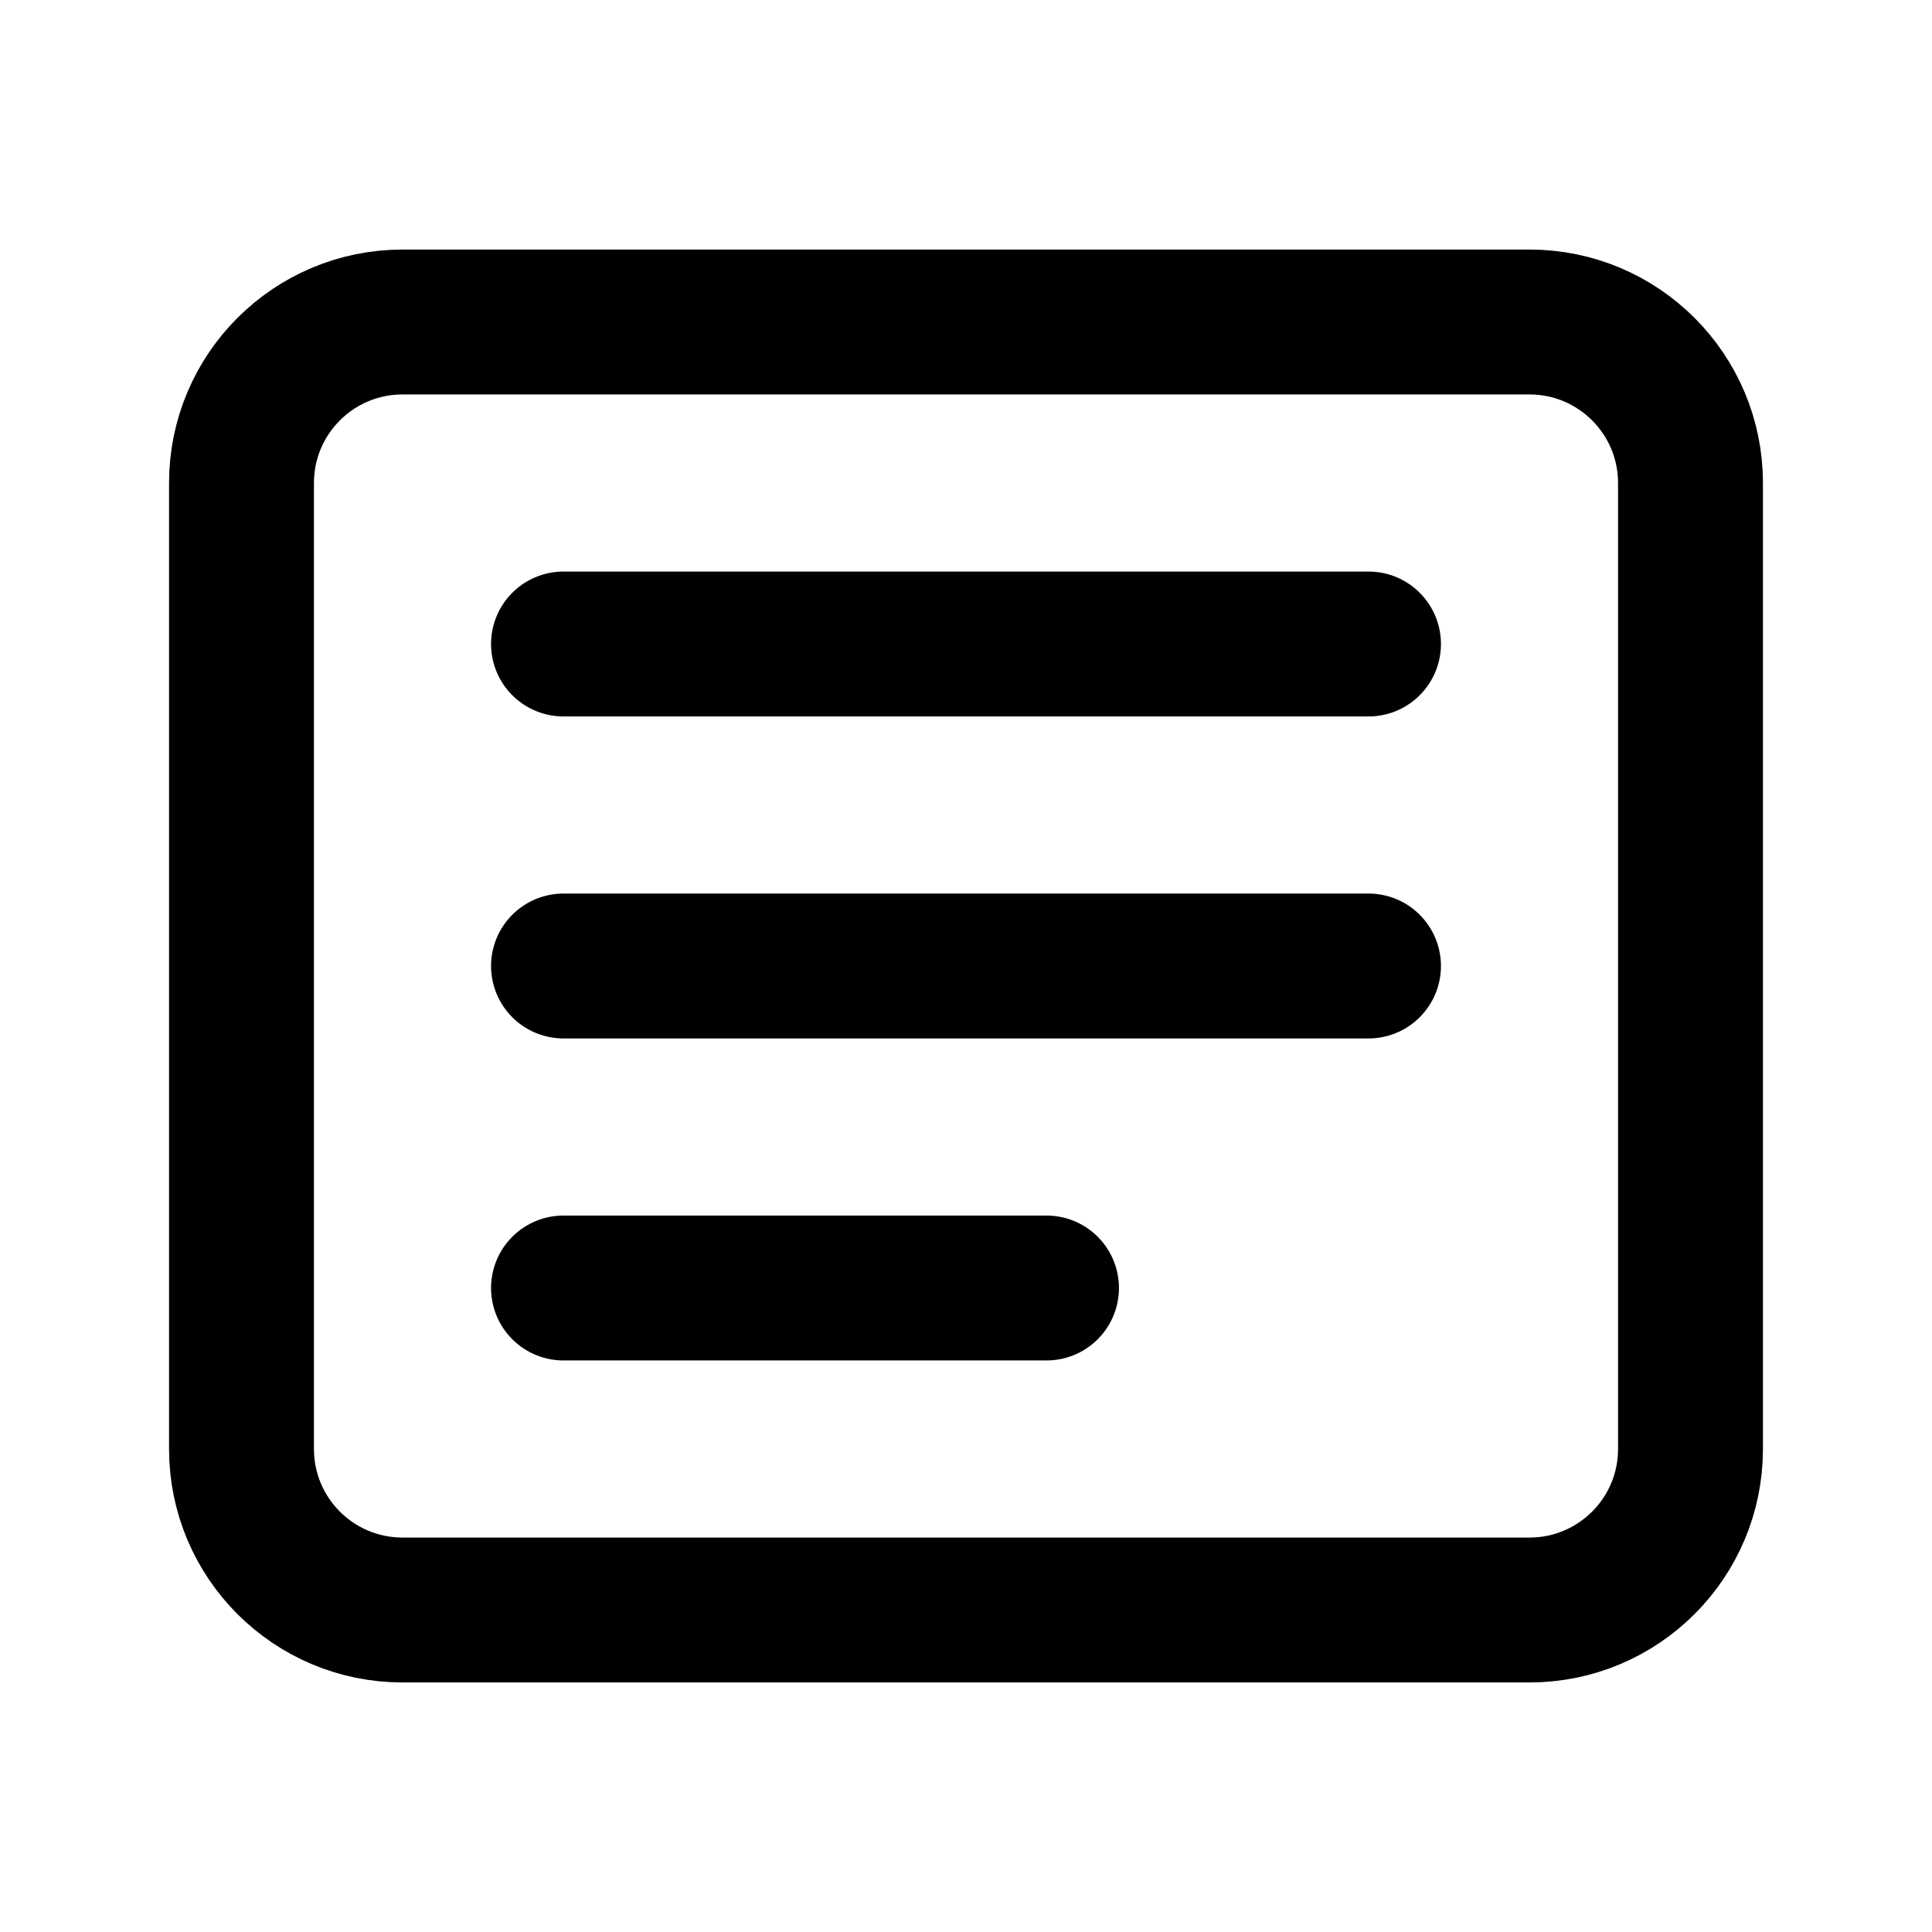
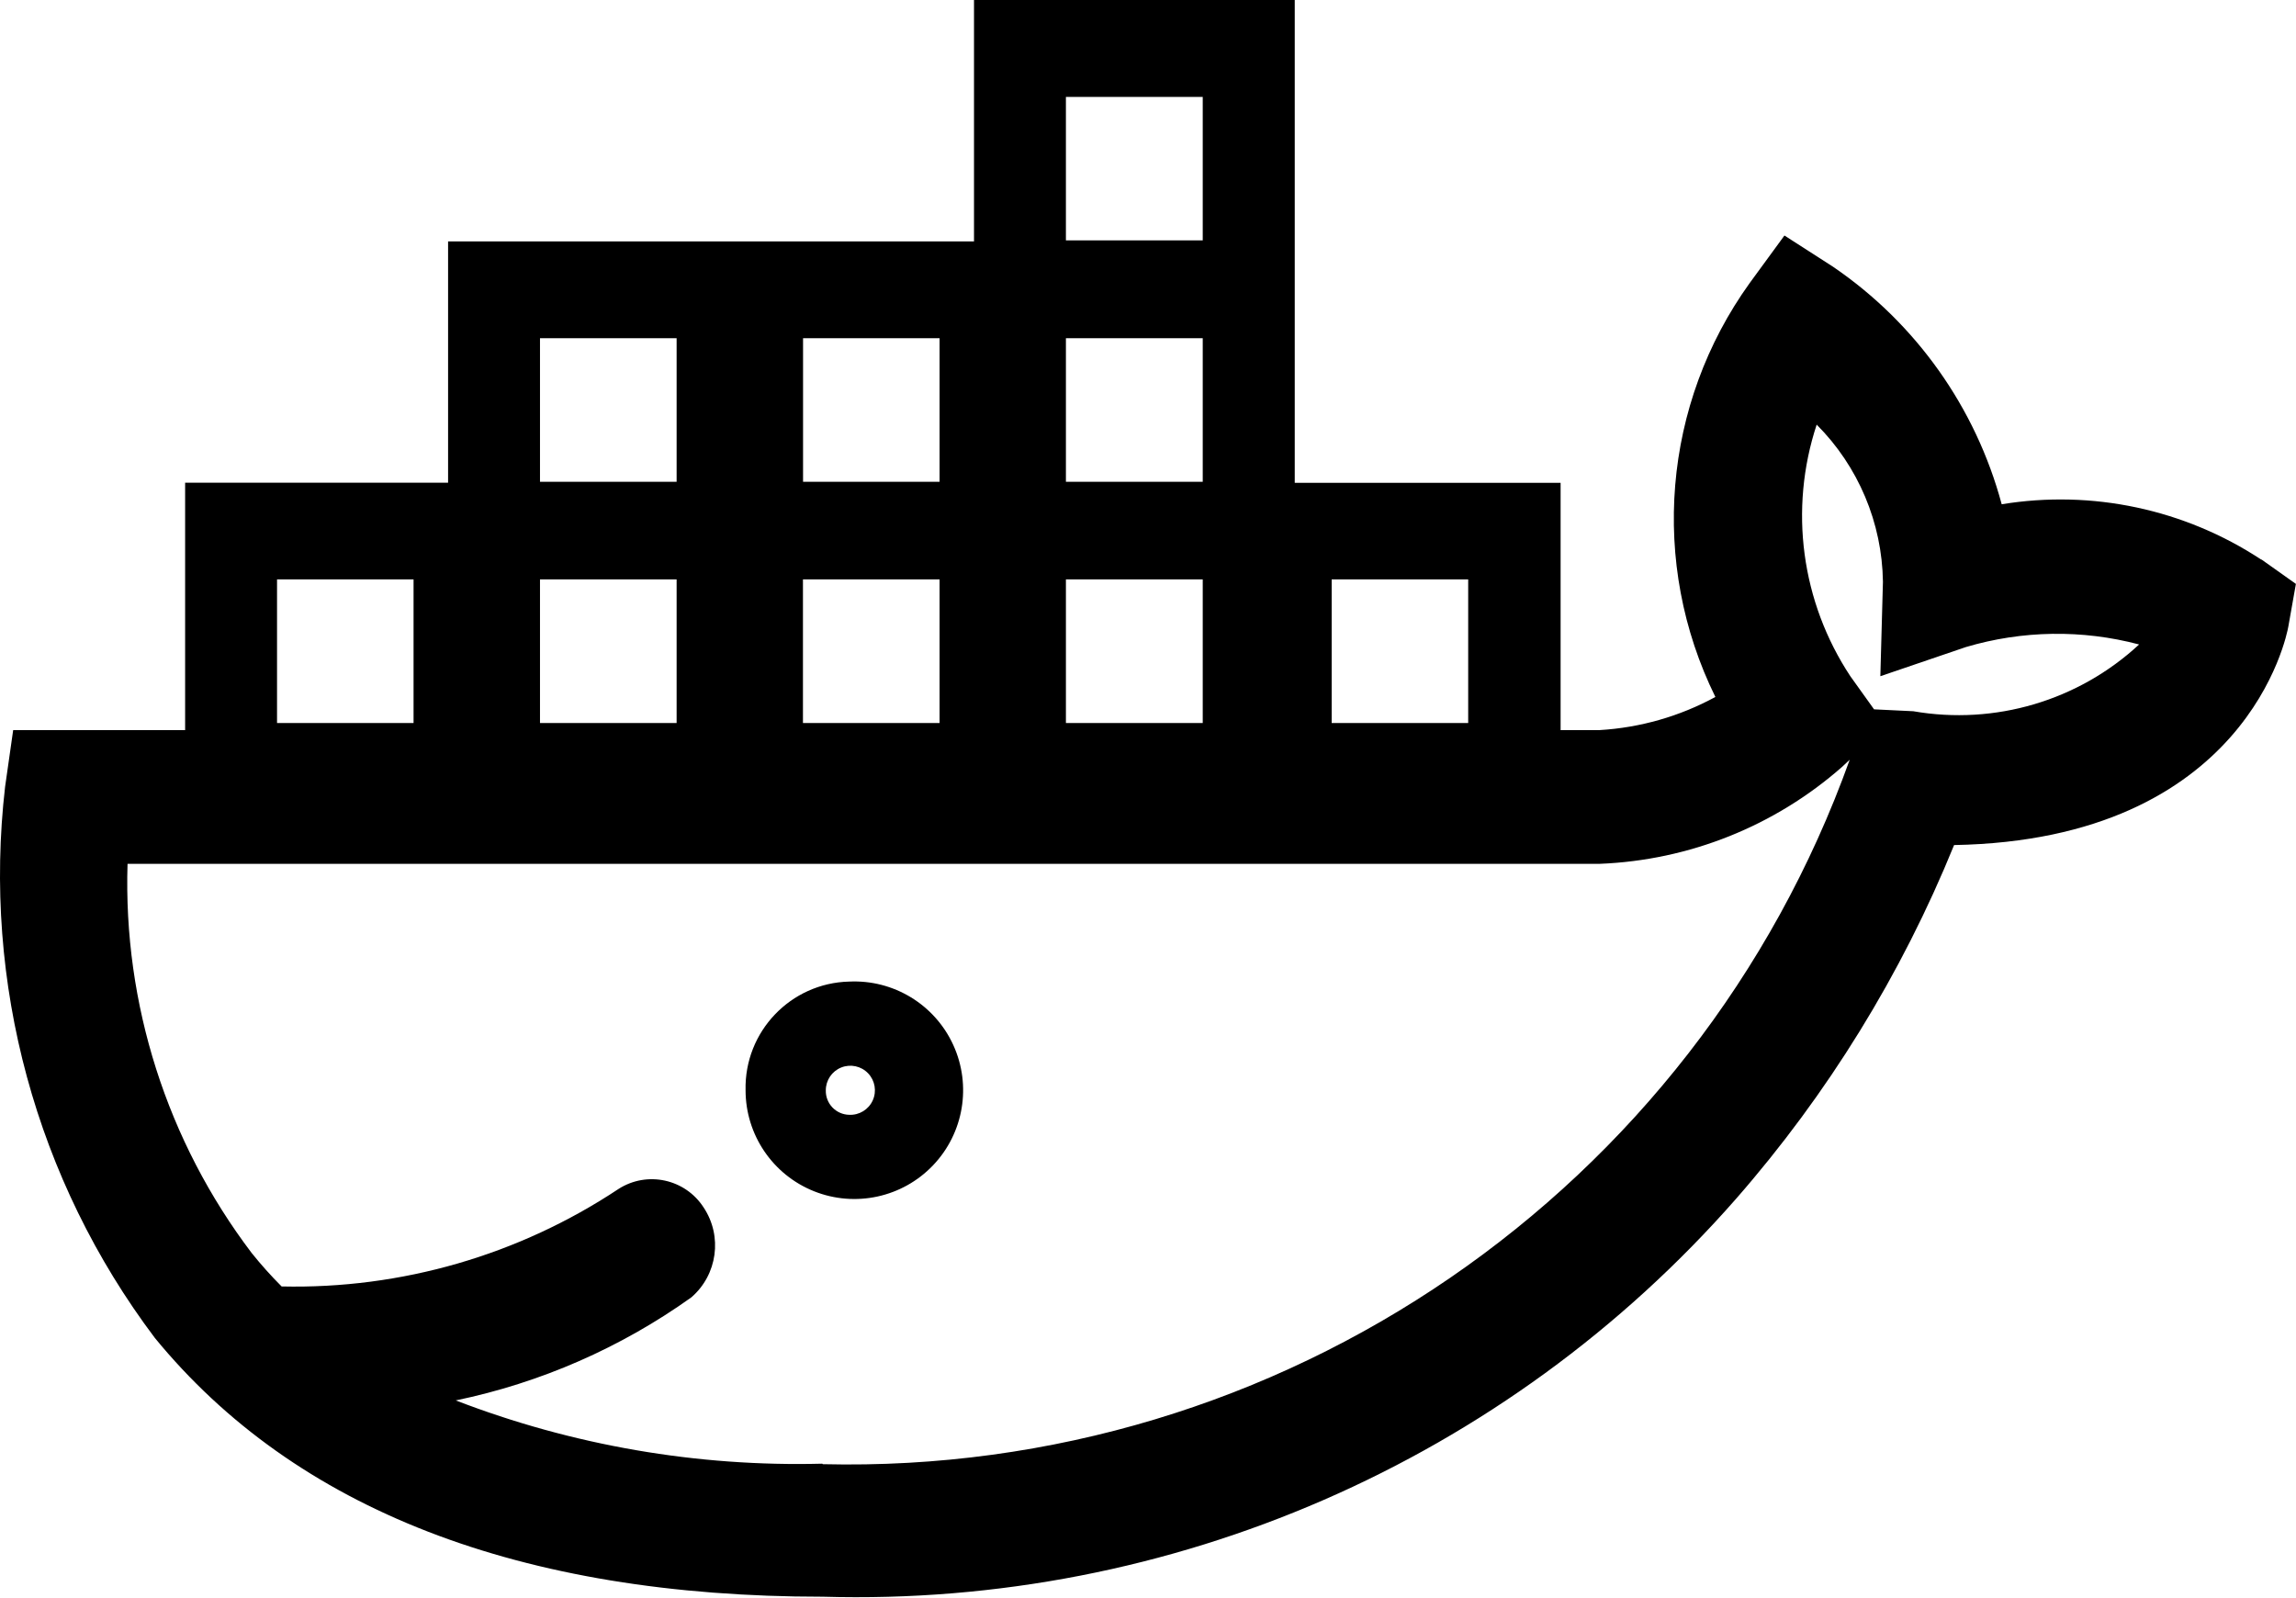
- <svg xmlns="http://www.w3.org/2000/svg" viewBox="0 0 24 24" fill="none" stroke="currentColor" stroke-width="1.8" stroke-linecap="round" stroke-linejoin="round">
-   <rect x="3" y="4" width="18" height="16" rx="2" />
-   <path d="M7 8h10M7 12h10M7 16h6" />
+ <svg xmlns="http://www.w3.org/2000/svg" t="1785243729639" class="icon" viewBox="0 0 1472 1024" version="1.1" p-id="40613" width="368" height="256">
+   <path d="M1449.666 358.737a233.848 233.848 0 0 0-166.348-35.445 268.717 268.717 0 0 0-108.127-152.273l-31.158-20.026-22.265 30.455a258.736 258.736 0 0 0-22.01 265.39 177.353 177.353 0 0 1-74.28 21.241h-24.953V309.536H830.082V0H624.449v154.768H287.273v154.704H118.685V468.08H8.447L3.265 504.42a493.032 493.032 0 0 0 95.97 353.3c90.149 110.11 234.232 165.964 428.284 165.964a749.848 749.848 0 0 0 585.42-255.025 804.871 804.871 0 0 0 139.86-226.874c187.718-3.391 213.246-134.359 214.27-139.99l4.863-27.447-22.01-15.61z m-766.291-49.84v-92.068h87.717v92.068h-87.717z m-337.176 154.64v-92.068h87.59v92.068h-87.59z m168.588 0v-92.068h87.589v92.068h-87.589z m168.588 0v-92.068h87.717v92.068h-87.717z m170.38-92.068h87.524v92.068h-87.525v-92.068zM683.374 62.125h87.717v92.003h-87.717V62.125zM514.787 216.829h87.589v92.068h-87.525v-92.068z m-168.588 0h87.59v92.068h-87.59v-92.068zM177.612 371.47h87.525v92.068H177.612v-92.068zM527.199 938.4a609.348 609.348 0 0 1-235-40.564 399.493 399.493 0 0 0 151.058-66.092 44.018 44.018 0 0 0 7.87-57.582 39.54 39.54 0 0 0-54.575-11.9 375.18 375.18 0 0 1-215.998 62.508 262.639 262.639 0 0 1-19.194-21.433 392.455 392.455 0 0 1-79.591-249.523h943.9a250.035 250.035 0 0 0 155.216-62.06l4.99-4.671a682.157 682.157 0 0 1-658.42 451.636z m699.432-482.412l-25.144-1.215-15.163-21.178a186.566 186.566 0 0 1-21.626-161.358 145.619 145.619 0 0 1 42.483 100.769l-1.663 60.525 54.83-18.682a205.505 205.505 0 0 1 111.07-1.664 170.123 170.123 0 0 1-144.787 42.803zM544.41 629.31a69.738 69.738 0 1 1-66.412 69.674 68.139 68.139 0 0 1 66.412-69.674z m0 85.413a15.74 15.74 0 1 0-14.971-15.675 15.291 15.291 0 0 0 14.97 15.675z m0 0" p-id="40614" />
</svg>
